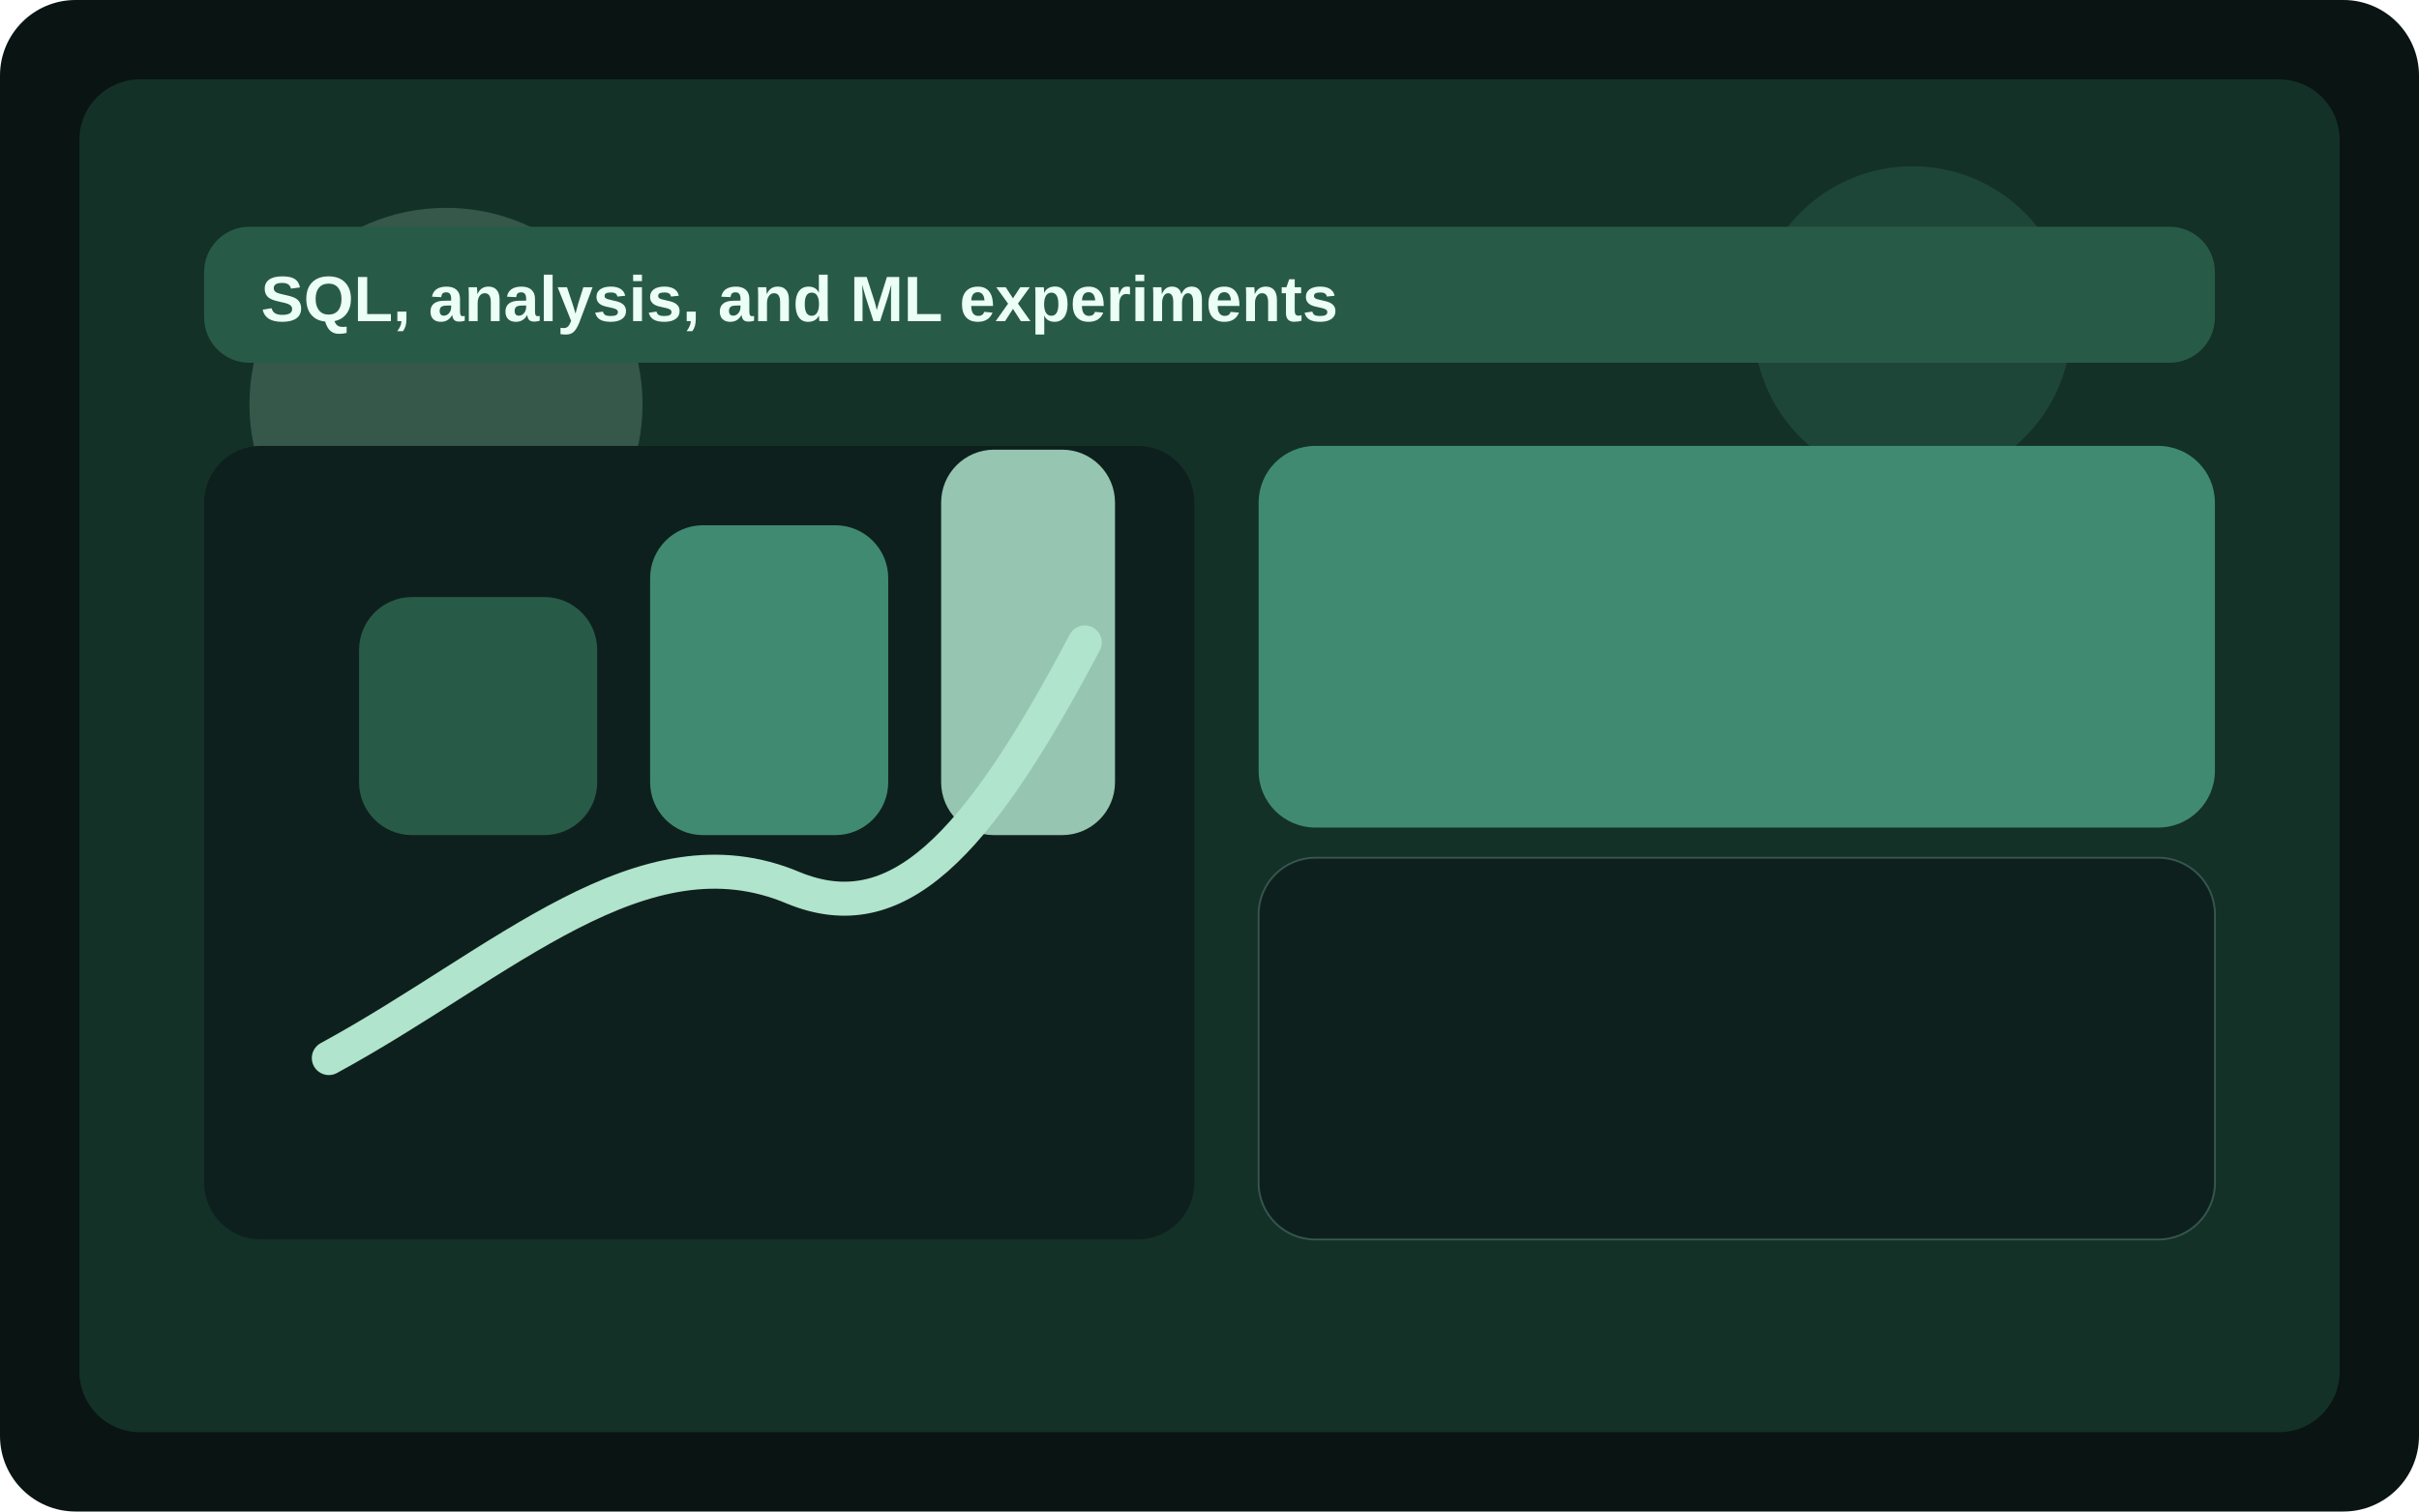
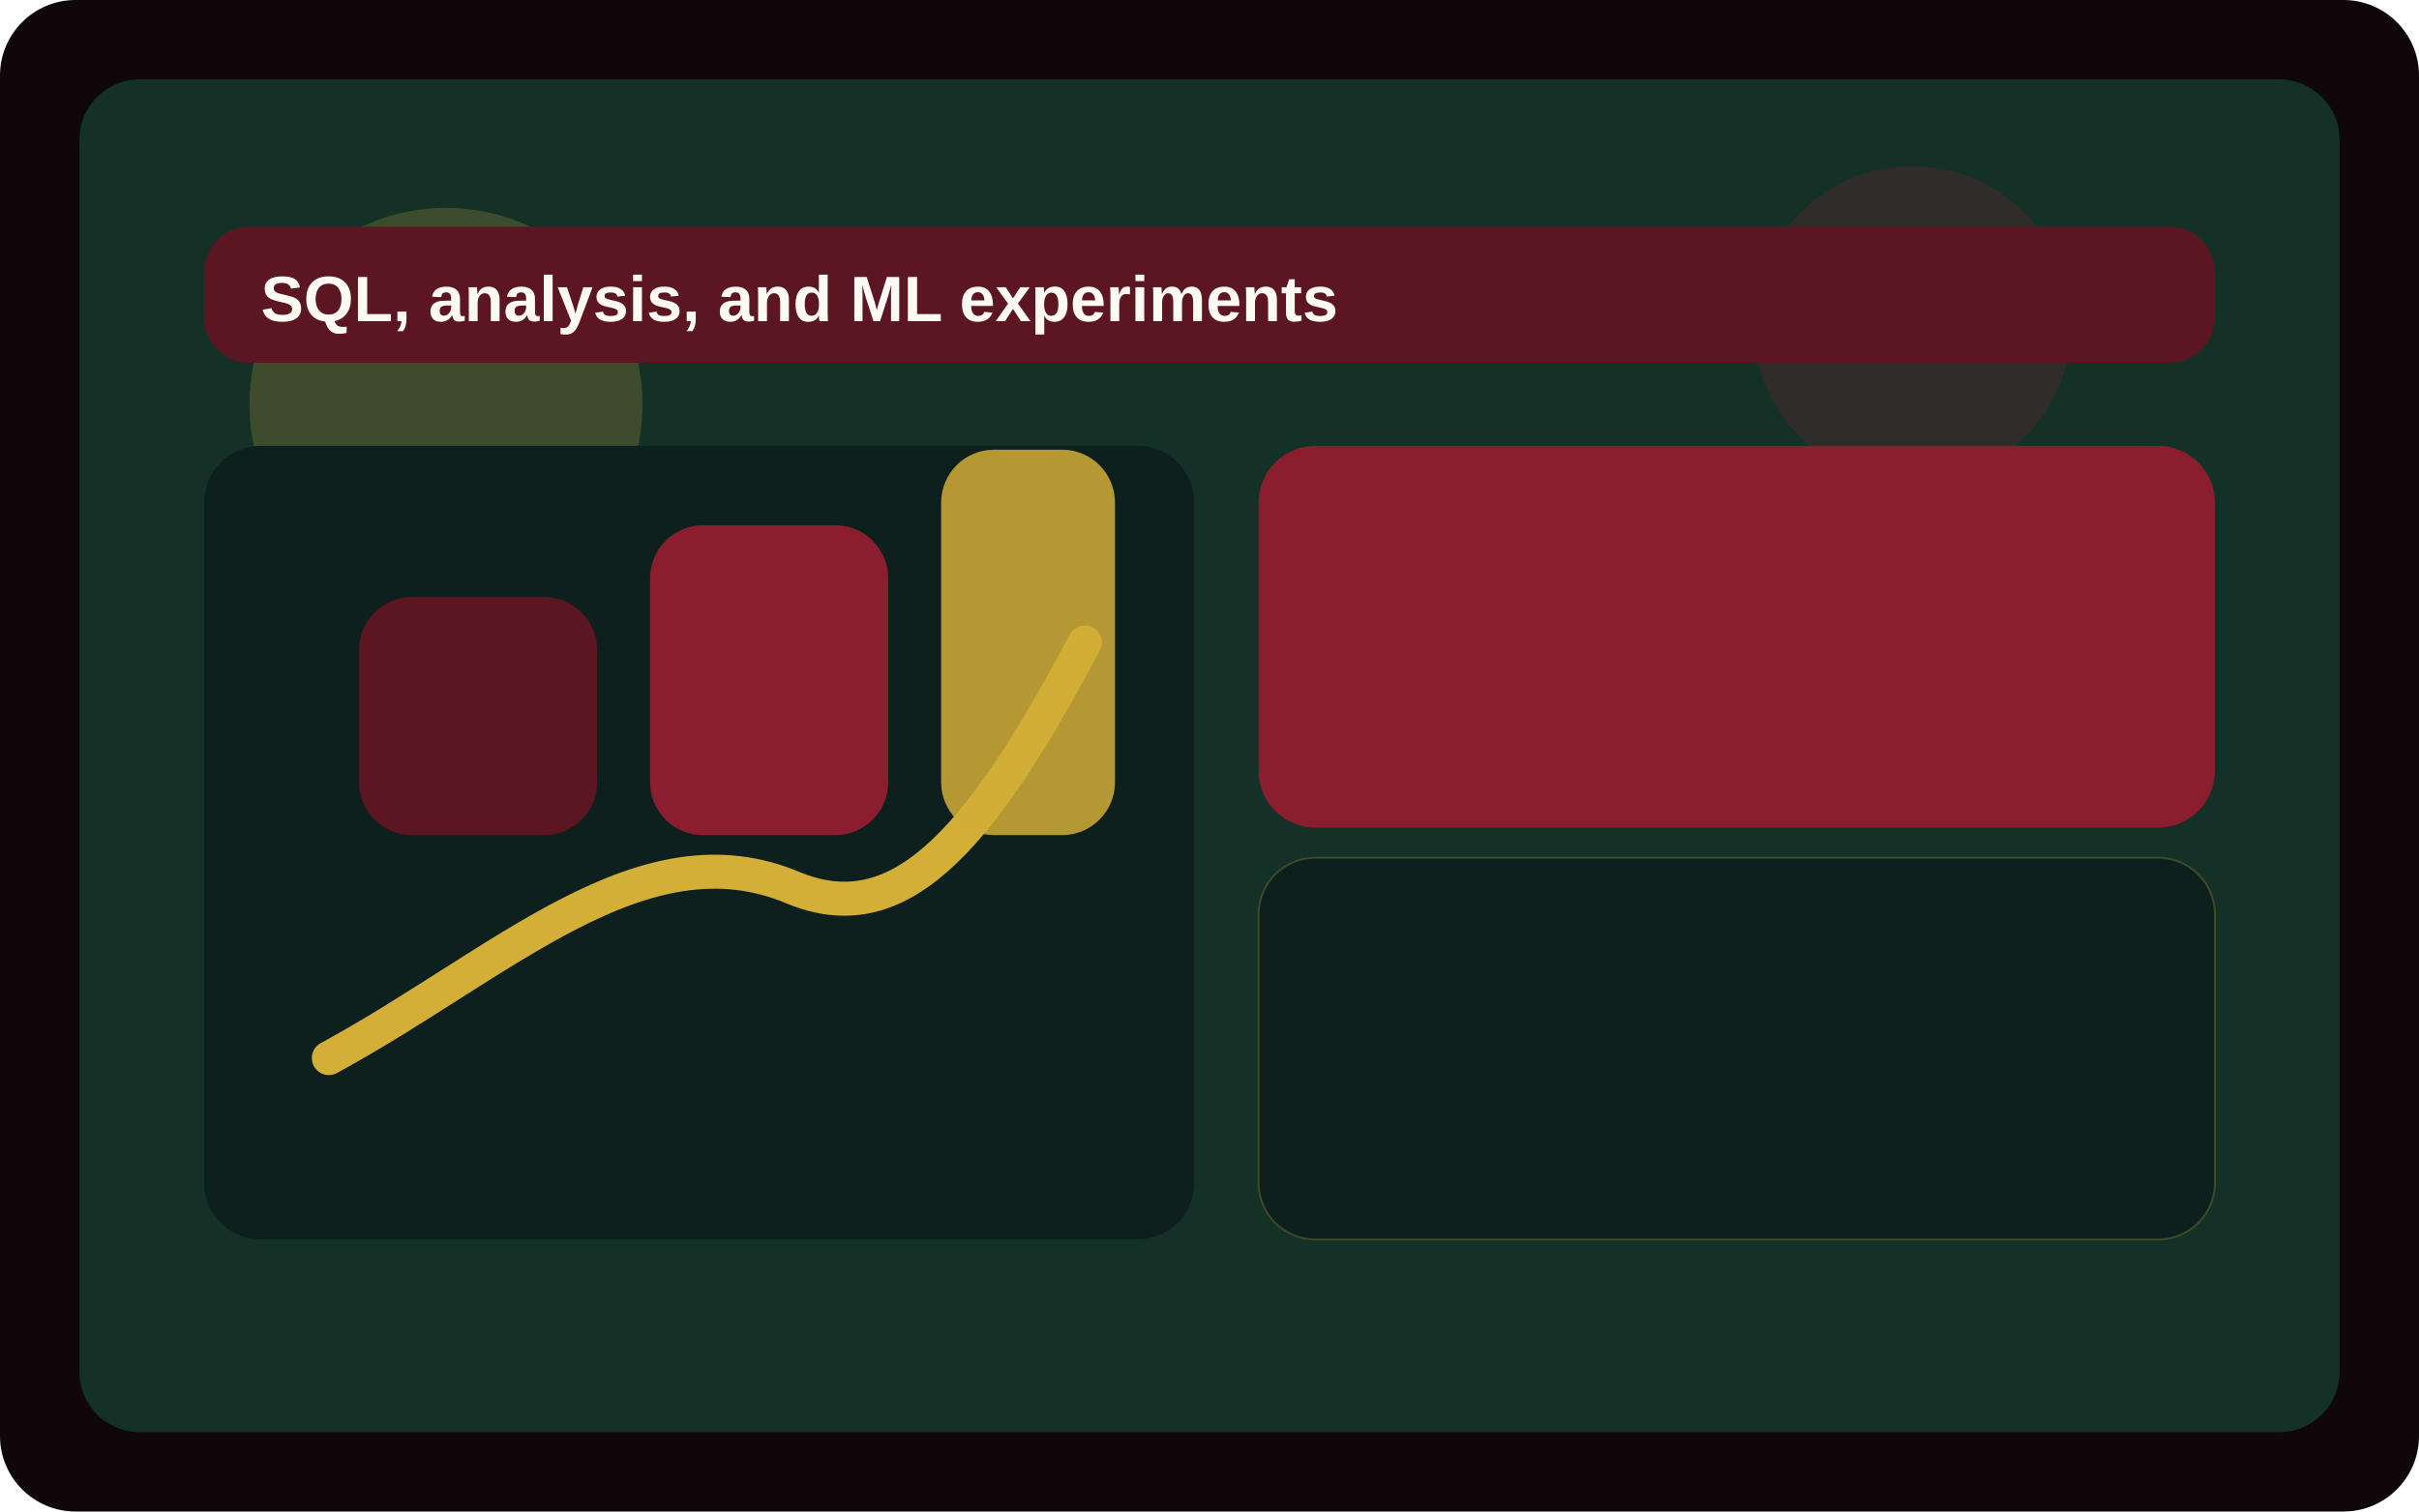
<svg xmlns="http://www.w3.org/2000/svg" width="1280" height="800" viewBox="0 0 1280 800" fill="none">
-   <rect width="1280" height="800" rx="40" fill="#091413" />
+   <rect width="1280" height="800" rx="40" fill="#0f0709" />
  <rect x="42" y="42" width="1196" height="716" rx="32" fill="#133127" />
-   <circle cx="236" cy="214" r="104" fill="#B0E4CC" fill-opacity="0.22" />
-   <circle cx="1012" cy="172" r="84" fill="#408A71" fill-opacity="0.24" />
-   <rect x="108" y="120" width="1064" height="72" rx="24" fill="#285A48" />
+   <circle cx="236" cy="214" r="104" fill="#d4af37" fill-opacity="0.22" />
+   <circle cx="1012" cy="172" r="84" fill="#8b1e2e" fill-opacity="0.24" />
+   <rect x="108" y="120" width="1064" height="72" rx="24" fill="#5c1622" />
  <rect x="108" y="236" width="524" height="420" rx="30" fill="#0E201D" />
-   <rect x="666" y="236" width="506" height="202" rx="30" fill="#408A71" />
-   <rect x="666" y="454" width="506" height="202" rx="30" fill="#0E201D" stroke="#B0E4CC" stroke-opacity="0.24" />
-   <path d="M174 560C266 510 340 436 420 470C474 492 516 450 574 340" stroke="#B0E4CC" stroke-width="18" stroke-linecap="round" />
-   <rect x="190" y="316" width="126" height="126" rx="28" fill="#285A48" />
-   <rect x="344" y="278" width="126" height="164" rx="28" fill="#408A71" />
-   <rect x="498" y="238" width="92" height="204" rx="28" fill="#B0E4CC" fill-opacity="0.84" />
-   <text x="138" y="170" fill="#ECFFF5" font-family="Arial, sans-serif" font-size="34" font-weight="700">SQL, analysis, and ML experiments</text>
+   <rect x="666" y="236" width="506" height="202" rx="30" fill="#8b1e2e" />
+   <rect x="666" y="454" width="506" height="202" rx="30" fill="#0E201D" stroke="#d4af37" stroke-opacity="0.24" />
+   <path d="M174 560C266 510 340 436 420 470C474 492 516 450 574 340" stroke="#d4af37" stroke-width="18" stroke-linecap="round" />
+   <rect x="190" y="316" width="126" height="126" rx="28" fill="#5c1622" />
+   <rect x="344" y="278" width="126" height="164" rx="28" fill="#8b1e2e" />
+   <rect x="498" y="238" width="92" height="204" rx="28" fill="#d4af37" fill-opacity="0.84" />
+   <text x="138" y="170" fill="#fdfaf4" font-family="Arial, sans-serif" font-size="34" font-weight="700">SQL, analysis, and ML experiments</text>
</svg>
